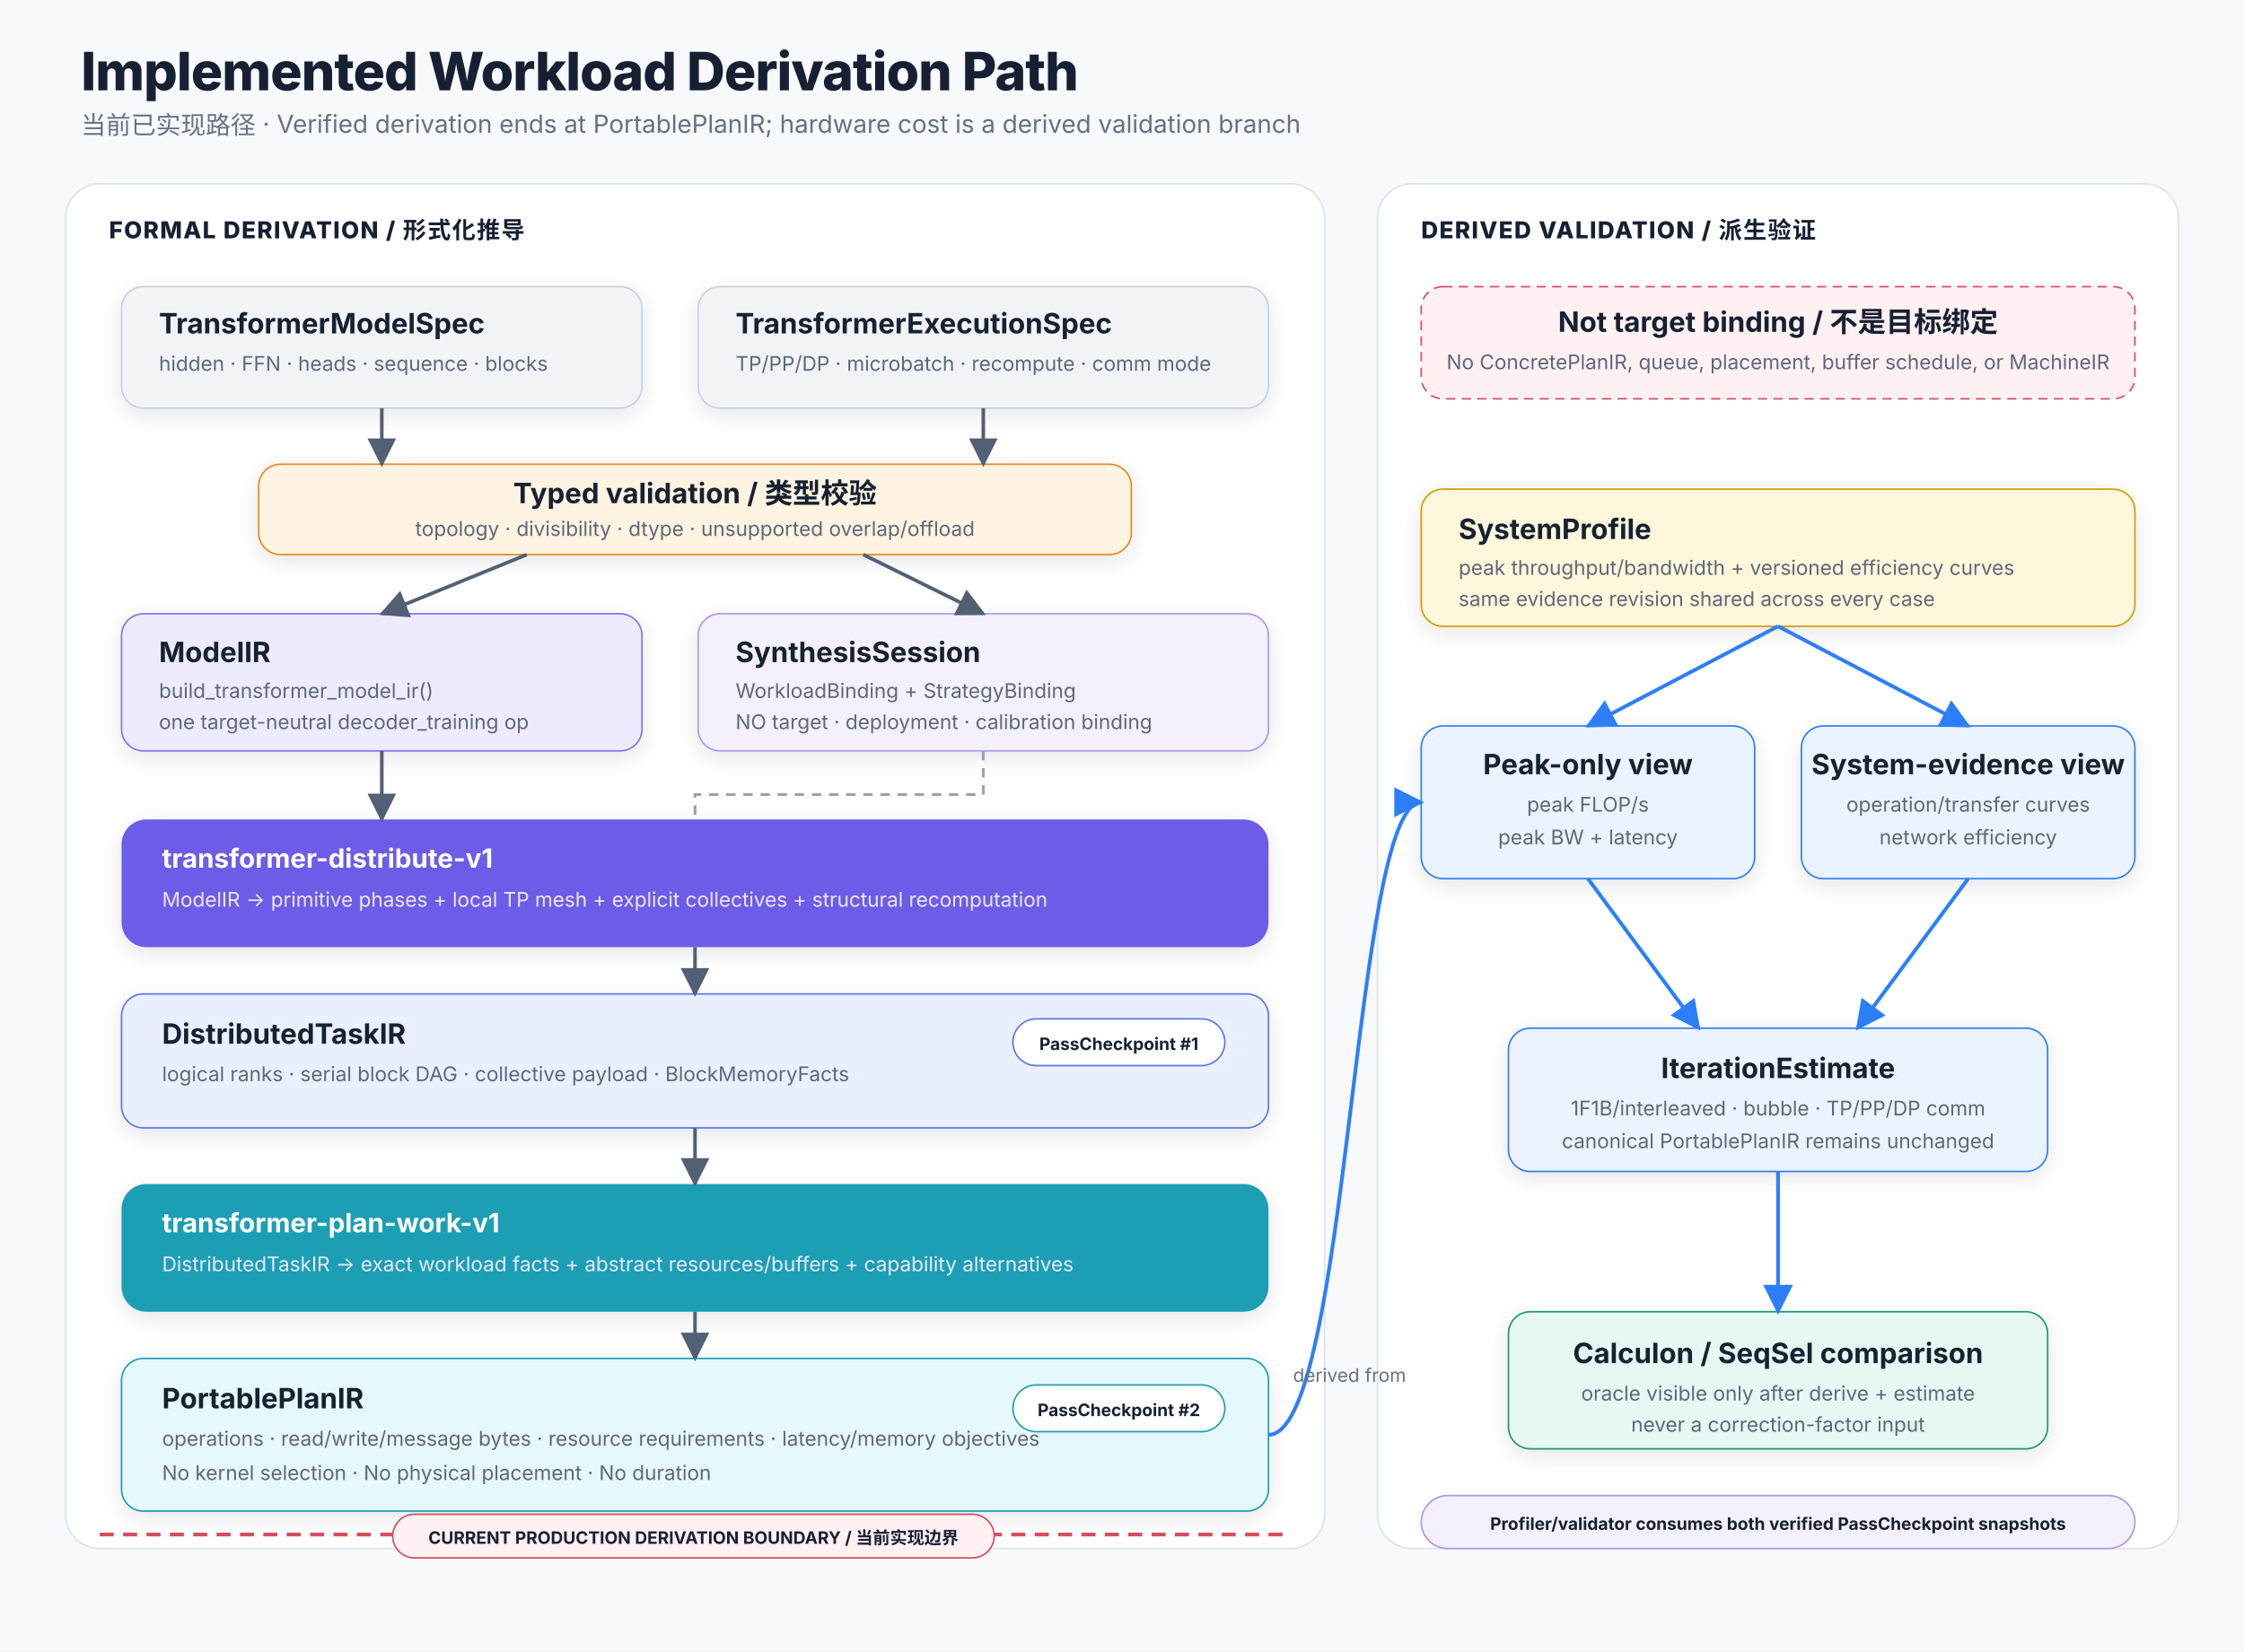
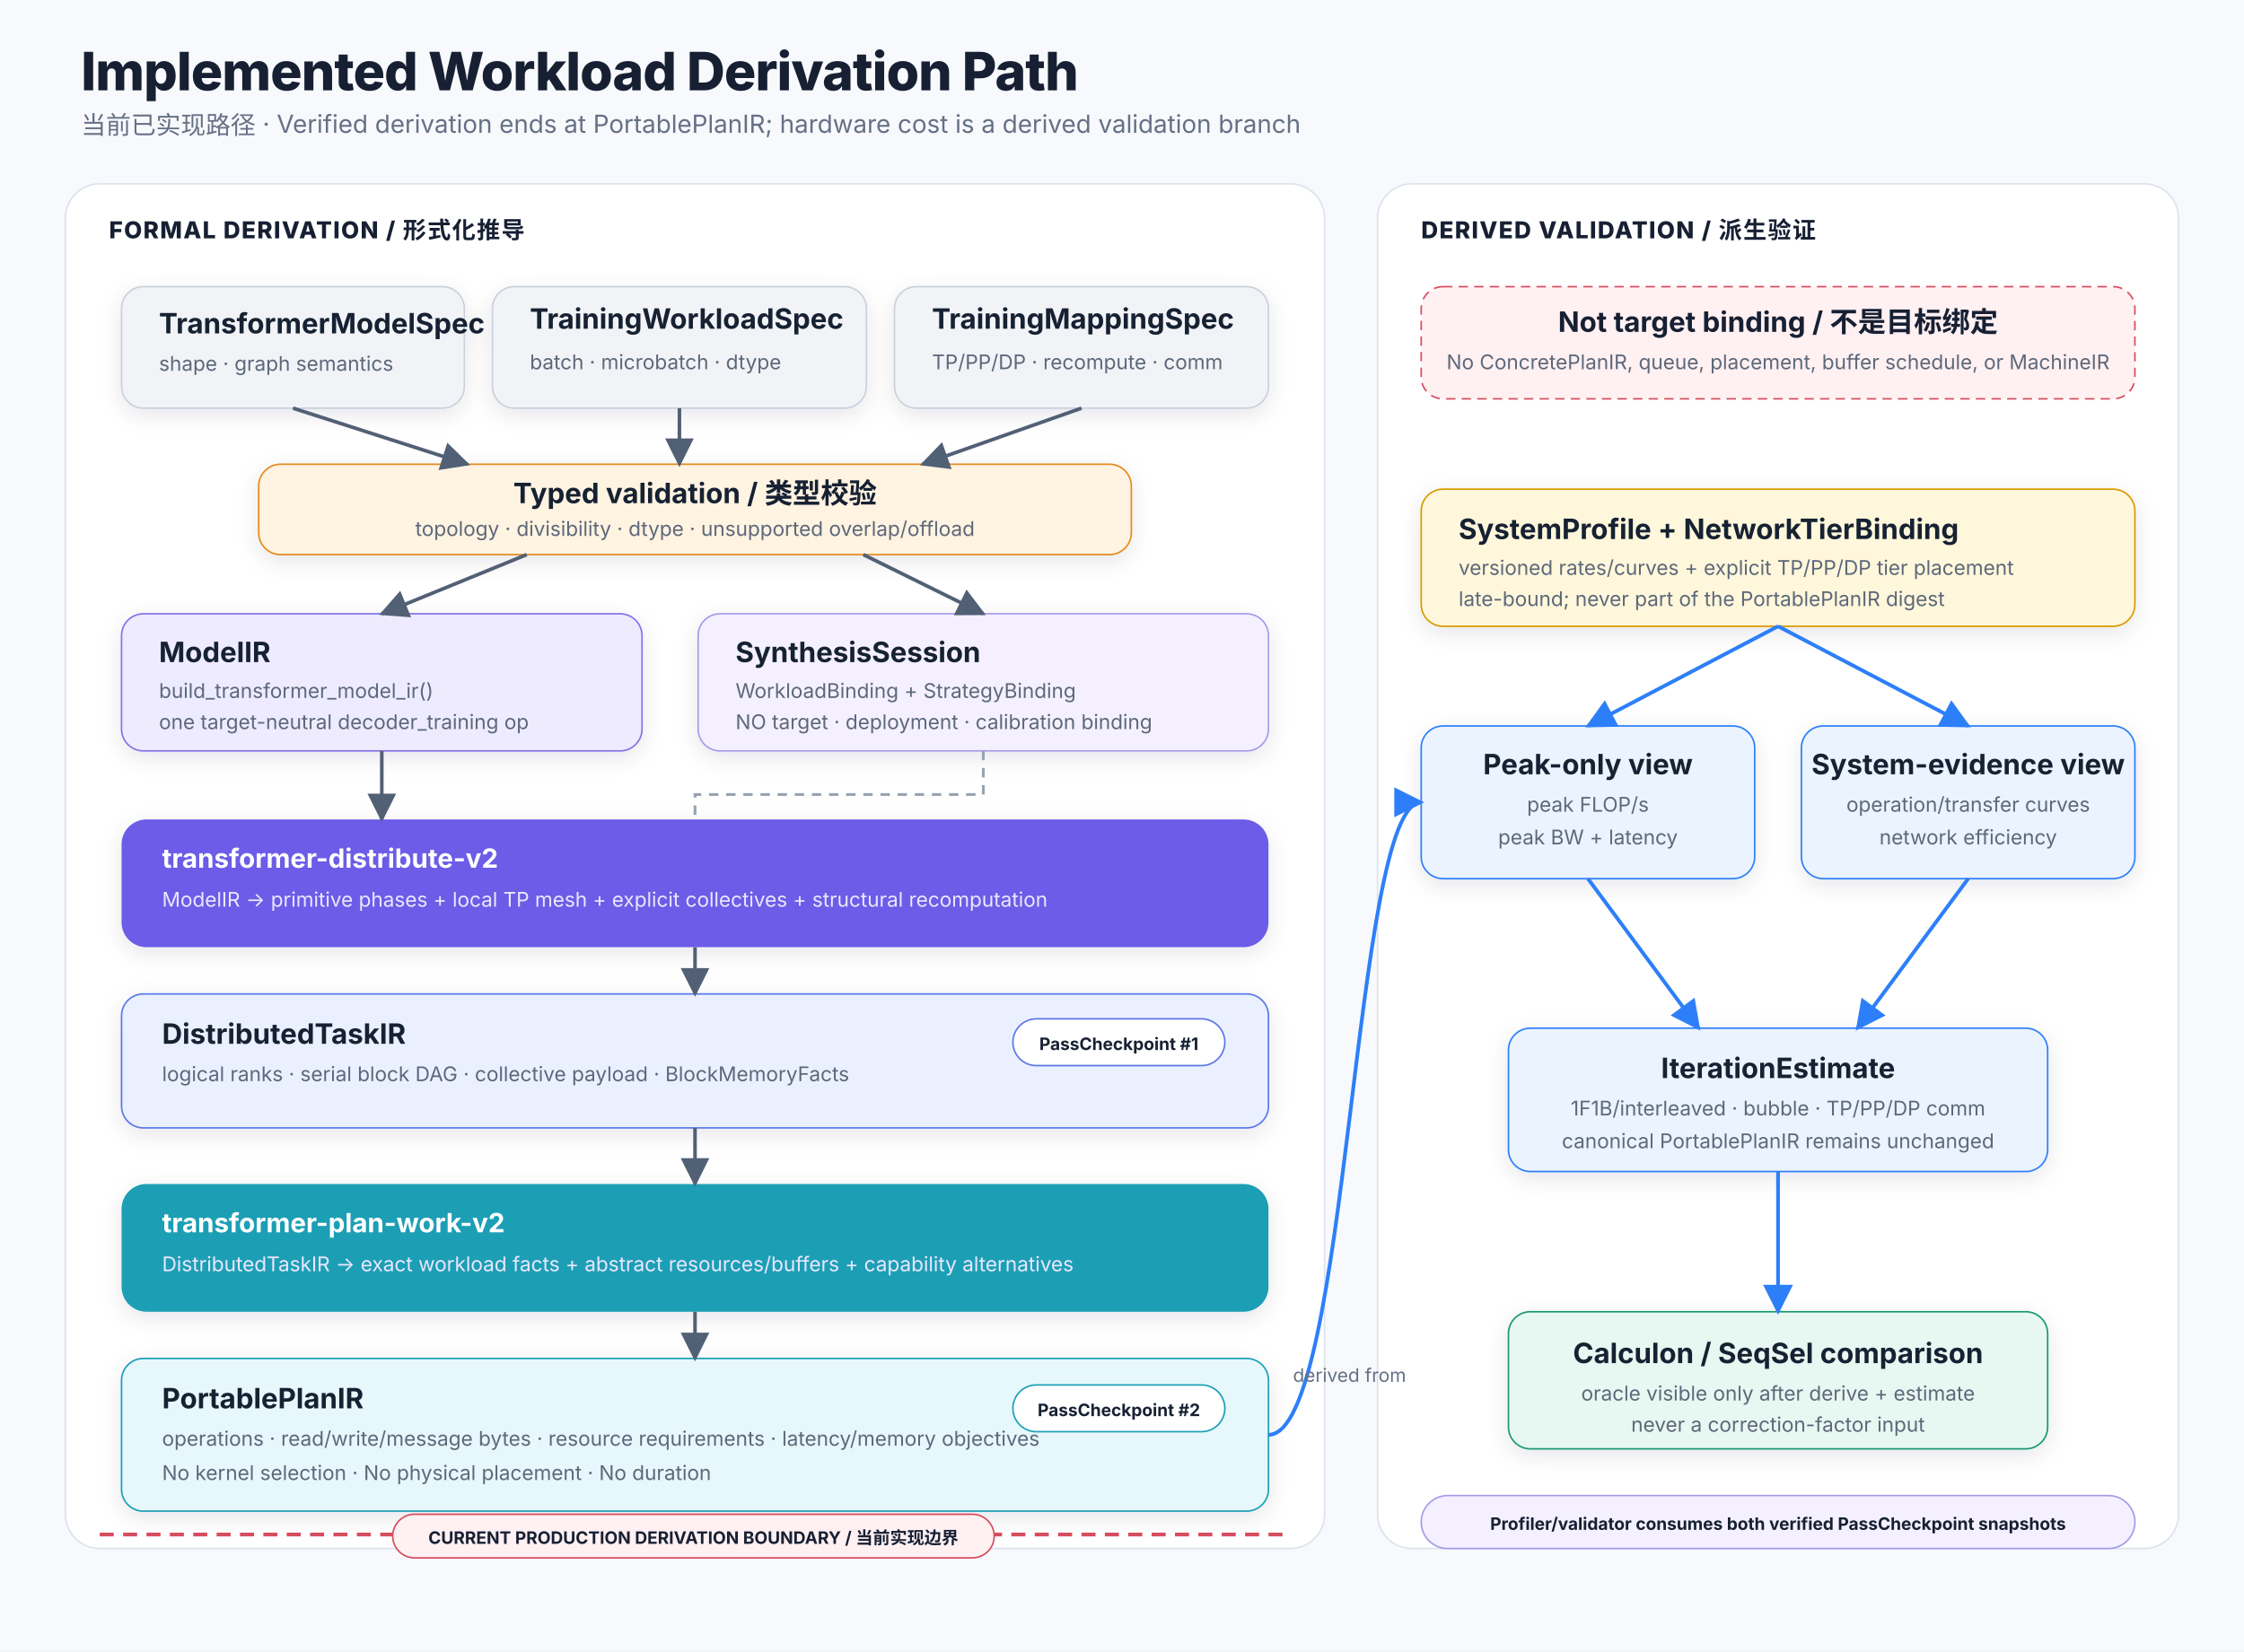
<svg xmlns="http://www.w3.org/2000/svg" width="1440" height="1060" viewBox="0 0 1440 1060" role="img" aria-labelledby="title desc">
  <defs>
    <filter id="shadow" x="-20%" y="-20%" width="140%" height="150%">
      <feDropShadow dx="0" dy="4" stdDeviation="7" flood-color="#172033" flood-opacity="0.10" />
    </filter>
    <marker id="arrow" viewBox="0 0 10 10" refX="9" refY="5" markerWidth="8" markerHeight="8" orient="auto-start-reverse">
      <path d="M0 0 L10 5 L0 10 z" fill="#526075" />
    </marker>
    <marker id="arrowBlue" viewBox="0 0 10 10" refX="9" refY="5" markerWidth="8" markerHeight="8" orient="auto-start-reverse">
      <path d="M0 0 L10 5 L0 10 z" fill="#2D7FF9" />
    </marker>
    <style>
      text { font-family: Inter, -apple-system, BlinkMacSystemFont, "Segoe UI", "PingFang SC", "Microsoft YaHei", sans-serif; fill:#172033; }
      .title { font-size:34px; font-weight:760; letter-spacing:-0.5px; }
      .subtitle { font-size:16px; fill:#667085; }
      .section { font-size:15px; font-weight:760; letter-spacing:0.8px; }
      .box-title { font-size:18px; font-weight:730; }
      .box-sub { font-size:13px; fill:#5D687A; }
      .pass-name { font-size:17px; font-weight:750; fill:#FFFFFF; }
      .pass-sub { font-size:13px; fill:#EAE7FF; }
      .small { font-size:12px; fill:#667085; }
      .pill { font-size:11px; font-weight:720; }
      .arrow { fill:none; stroke:#526075; stroke-width:2.3; marker-end:url(#arrow); }
      .arrow-blue { fill:none; stroke:#2D7FF9; stroke-width:2.4; marker-end:url(#arrowBlue); }
      .dash { fill:none; stroke:#98A2B3; stroke-width:1.8; stroke-dasharray:6 5; }
    </style>
  </defs>
  <rect width="1440" height="1060" fill="#F7F9FC" />
  <text x="52" y="58" class="title">Implemented Workload Derivation Path</text>
  <text x="52" y="86" class="subtitle">当前已实现路径 · Verified derivation ends at PortablePlanIR; hardware cost is a derived validation branch</text>
  <rect x="42" y="118" width="808" height="876" rx="22" fill="#FFFFFF" stroke="#DCE3ED" />
  <rect x="884" y="118" width="514" height="876" rx="22" fill="#FFFFFF" stroke="#DCE3ED" />
  <text x="70" y="153" class="section" fill="#5B46D6">FORMAL DERIVATION / 形式化推导</text>
  <text x="912" y="153" class="section" fill="#2D7FF9">DERIVED VALIDATION / 派生验证</text>
  <g filter="url(#shadow)">
-     <rect x="78" y="184" width="334" height="78" rx="14" fill="#F1F3F7" stroke="#C9D1DC" />
+     <rect x="78" y="184" width="220" height="78" rx="14" fill="#F1F3F7" stroke="#C9D1DC" />
    <text x="102" y="214" class="box-title">TransformerModelSpec</text>
-     <text x="102" y="238" class="box-sub">hidden · FFN · heads · sequence · blocks</text>
-     <rect x="448" y="184" width="366" height="78" rx="14" fill="#F1F3F7" stroke="#C9D1DC" />
-     <text x="472" y="214" class="box-title">TransformerExecutionSpec</text>
-     <text x="472" y="238" class="box-sub">TP/PP/DP · microbatch · recompute · comm mode</text>
+     <text x="102" y="238" class="box-sub">shape · graph semantics</text>
+     <rect x="316" y="184" width="240" height="78" rx="14" fill="#F1F3F7" stroke="#C9D1DC" />
+     <text x="340" y="211" class="box-title">TrainingWorkloadSpec</text>
+     <text x="340" y="237" class="box-sub">batch · microbatch · dtype</text>
+     <rect x="574" y="184" width="240" height="78" rx="14" fill="#F1F3F7" stroke="#C9D1DC" />
+     <text x="598" y="211" class="box-title">TrainingMappingSpec</text>
+     <text x="598" y="237" class="box-sub">TP/PP/DP · recompute · comm</text>
    <rect x="166" y="298" width="560" height="58" rx="14" fill="#FFF3E1" stroke="#E58A20" />
    <text x="446" y="323" text-anchor="middle" class="box-title">Typed validation / 类型校验</text>
    <text x="446" y="344" text-anchor="middle" class="box-sub">topology · divisibility · dtype · unsupported overlap/offload</text>
    <rect x="78" y="394" width="334" height="88" rx="14" fill="#EEEBFF" stroke="#8274E8" />
    <text x="102" y="425" class="box-title">ModelIR</text>
    <text x="102" y="448" class="box-sub">build_transformer_model_ir()</text>
    <text x="102" y="468" class="box-sub">one target-neutral decoder_training op</text>
    <rect x="448" y="394" width="366" height="88" rx="14" fill="#F4F0FF" stroke="#A79BEA" />
    <text x="472" y="425" class="box-title">SynthesisSession</text>
    <text x="472" y="448" class="box-sub">WorkloadBinding + StrategyBinding</text>
    <text x="472" y="468" class="box-sub">NO target · deployment · calibration binding</text>
  </g>
-   <path d="M245 262 L245 298" class="arrow" />
-   <path d="M631 262 L631 298" class="arrow" />
+   <path d="M188 262 L300 298" class="arrow" />
+   <path d="M436 262 L436 298" class="arrow" />
+   <path d="M694 262 L592 298" class="arrow" />
  <path d="M338 356 L245 394" class="arrow" />
  <path d="M554 356 L631 394" class="arrow" />
  <g filter="url(#shadow)">
    <rect x="78" y="526" width="736" height="82" rx="16" fill="#6C5CE7" />
-     <text x="104" y="557" class="pass-name">transformer-distribute-v1</text>
+     <text x="104" y="557" class="pass-name">transformer-distribute-v2</text>
    <text x="104" y="582" class="pass-sub">ModelIR → primitive phases + local TP mesh + explicit collectives + structural recomputation</text>
    <rect x="78" y="638" width="736" height="86" rx="14" fill="#EAF0FF" stroke="#5B78E8" />
    <text x="104" y="670" class="box-title">DistributedTaskIR</text>
    <text x="104" y="694" class="box-sub">logical ranks · serial block DAG · collective payload · BlockMemoryFacts</text>
    <rect x="650" y="654" width="136" height="30" rx="15" fill="#FFFFFF" stroke="#5B78E8" />
    <text x="718" y="674" text-anchor="middle" class="pill" fill="#3E5FCB">PassCheckpoint #1</text>
    <rect x="78" y="760" width="736" height="82" rx="16" fill="#1E9FB5" />
-     <text x="104" y="791" class="pass-name">transformer-plan-work-v1</text>
+     <text x="104" y="791" class="pass-name">transformer-plan-work-v2</text>
    <text x="104" y="816" class="pass-sub">DistributedTaskIR → exact workload facts + abstract resources/buffers + capability alternatives</text>
    <rect x="78" y="872" width="736" height="98" rx="14" fill="#E6F8FB" stroke="#1E9FB5" />
    <text x="104" y="904" class="box-title">PortablePlanIR</text>
    <text x="104" y="928" class="box-sub">operations · read/write/message bytes · resource requirements · latency/memory objectives</text>
    <text x="104" y="950" class="box-sub">No kernel selection · No physical placement · No duration</text>
    <rect x="650" y="889" width="136" height="30" rx="15" fill="#FFFFFF" stroke="#1E9FB5" />
    <text x="718" y="909" text-anchor="middle" class="pill" fill="#147F91">PassCheckpoint #2</text>
  </g>
  <path d="M245 482 L245 526" class="arrow" />
  <path d="M631 482 L631 510 L446 510 L446 526" class="dash" />
  <path d="M446 608 L446 638" class="arrow" />
  <path d="M446 724 L446 760" class="arrow" />
  <path d="M446 842 L446 872" class="arrow" />
  <line x1="64" y1="985" x2="828" y2="985" stroke="#D64D5F" stroke-width="2.4" stroke-dasharray="9 6" />
  <rect x="252" y="972" width="386" height="28" rx="14" fill="#FFF0F2" stroke="#D64D5F" />
  <text x="445" y="991" text-anchor="middle" class="pill" fill="#B63849">CURRENT PRODUCTION DERIVATION BOUNDARY / 当前实现边界</text>
  <rect x="912" y="184" width="458" height="72" rx="14" fill="#FFF0F2" stroke="#D64D5F" stroke-dasharray="6 4" />
  <text x="1141" y="213" text-anchor="middle" class="box-title" fill="#B63849">Not target binding / 不是目标绑定</text>
  <text x="1141" y="237" text-anchor="middle" class="box-sub">No ConcretePlanIR, queue, placement, buffer schedule, or MachineIR</text>
  <g filter="url(#shadow)">
    <rect x="912" y="314" width="458" height="88" rx="14" fill="#FFF7DB" stroke="#D99A00" />
-     <text x="936" y="346" class="box-title">SystemProfile</text>
-     <text x="936" y="369" class="box-sub">peak throughput/bandwidth + versioned efficiency curves</text>
-     <text x="936" y="389" class="box-sub">same evidence revision shared across every case</text>
+     <text x="936" y="346" class="box-title">SystemProfile + NetworkTierBinding</text>
+     <text x="936" y="369" class="box-sub">versioned rates/curves + explicit TP/PP/DP tier placement</text>
+     <text x="936" y="389" class="box-sub">late-bound; never part of the PortablePlanIR digest</text>
    <rect x="912" y="466" width="214" height="98" rx="14" fill="#EAF3FF" stroke="#2D7FF9" />
    <text x="1019" y="497" text-anchor="middle" class="box-title">Peak-only view</text>
    <text x="1019" y="521" text-anchor="middle" class="box-sub">peak FLOP/s</text>
    <text x="1019" y="542" text-anchor="middle" class="box-sub">peak BW + latency</text>
    <rect x="1156" y="466" width="214" height="98" rx="14" fill="#EAF3FF" stroke="#2D7FF9" />
    <text x="1263" y="497" text-anchor="middle" class="box-title">System-evidence view</text>
    <text x="1263" y="521" text-anchor="middle" class="box-sub">operation/transfer curves</text>
    <text x="1263" y="542" text-anchor="middle" class="box-sub">network efficiency</text>
    <rect x="968" y="660" width="346" height="92" rx="14" fill="#EAF3FF" stroke="#2D7FF9" />
    <text x="1141" y="692" text-anchor="middle" class="box-title">IterationEstimate</text>
    <text x="1141" y="716" text-anchor="middle" class="box-sub">1F1B/interleaved · bubble · TP/PP/DP comm</text>
    <text x="1141" y="737" text-anchor="middle" class="box-sub">canonical PortablePlanIR remains unchanged</text>
    <rect x="968" y="842" width="346" height="88" rx="14" fill="#E7F7F1" stroke="#1B9A6C" />
    <text x="1141" y="875" text-anchor="middle" class="box-title">Calculon / SeqSel comparison</text>
    <text x="1141" y="899" text-anchor="middle" class="box-sub">oracle visible only after derive + estimate</text>
    <text x="1141" y="919" text-anchor="middle" class="box-sub">never a correction-factor input</text>
  </g>
  <path d="M1141 402 L1019 466" class="arrow-blue" />
  <path d="M1141 402 L1263 466" class="arrow-blue" />
  <path d="M1019 564 L1090 660" class="arrow-blue" />
  <path d="M1263 564 L1192 660" class="arrow-blue" />
  <path d="M1141 752 L1141 842" class="arrow-blue" />
  <path d="M814 921 C866 921 868 515 912 515" class="arrow-blue" />
  <text x="866" y="887" text-anchor="middle" class="small">derived from</text>
  <rect x="912" y="960" width="458" height="34" rx="17" fill="#F4F0FF" stroke="#A79BEA" />
  <text x="1141" y="982" text-anchor="middle" class="pill" fill="#5B46D6">Profiler/validator consumes both verified PassCheckpoint snapshots</text>
</svg>
